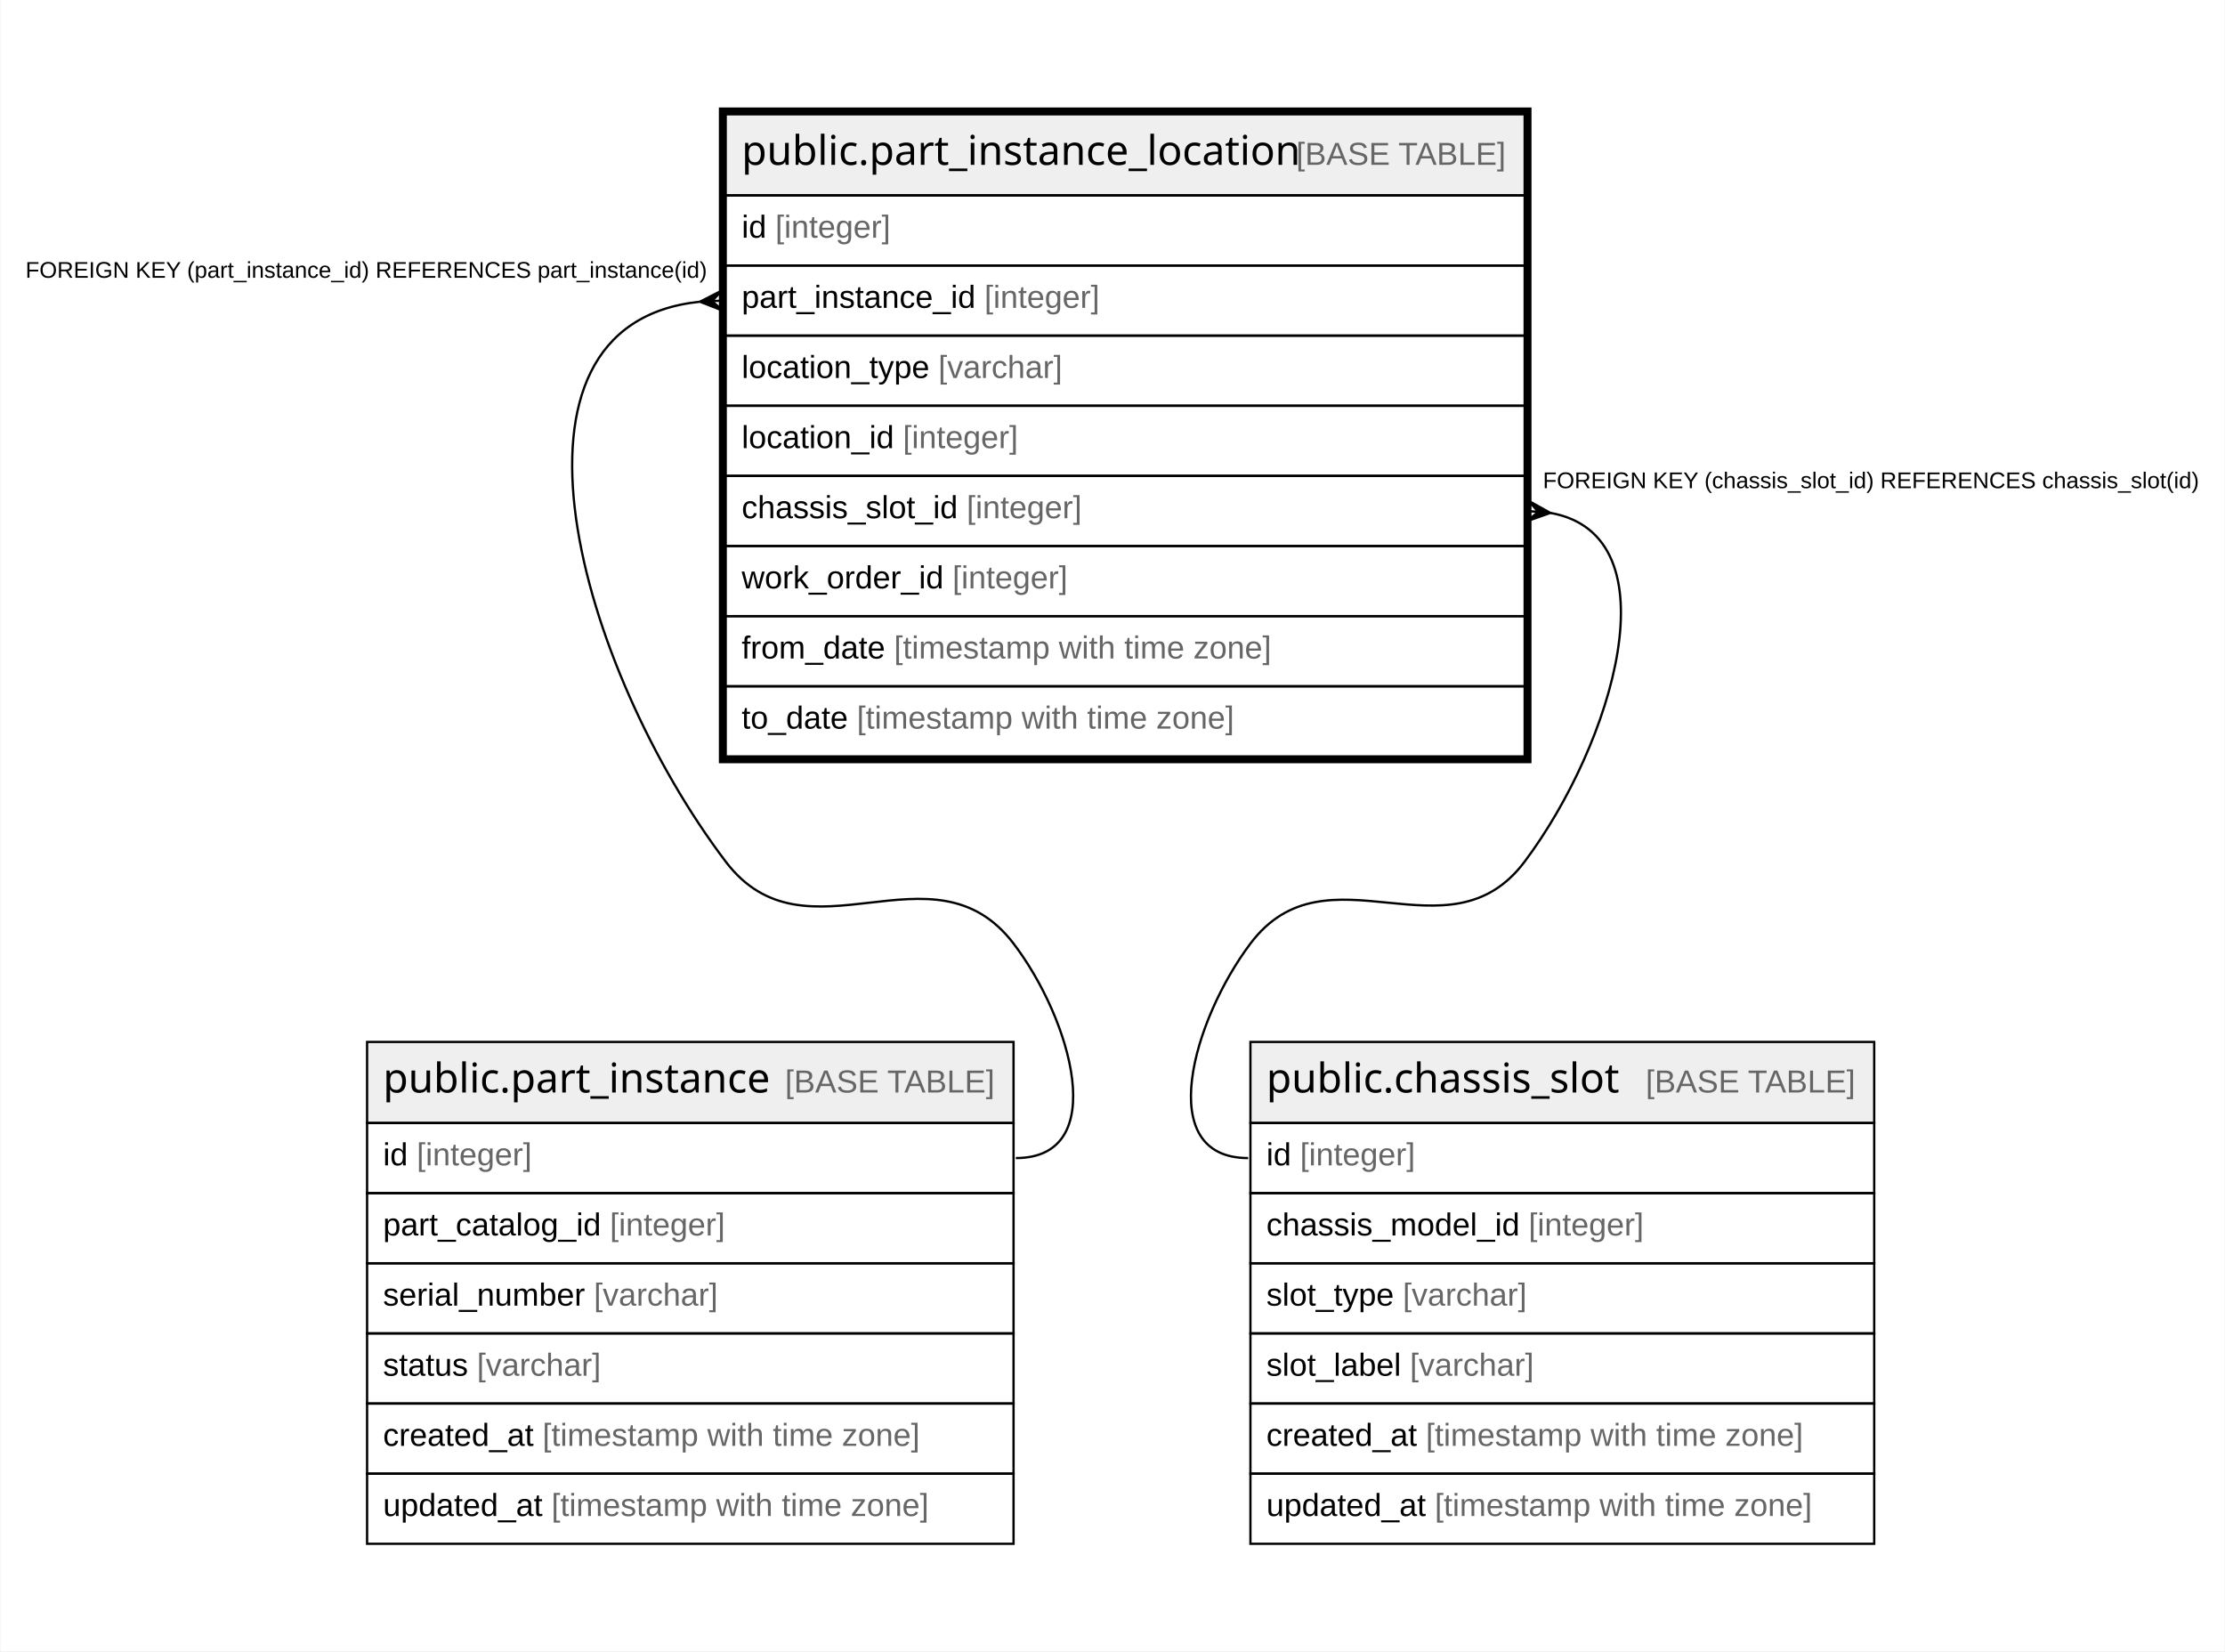
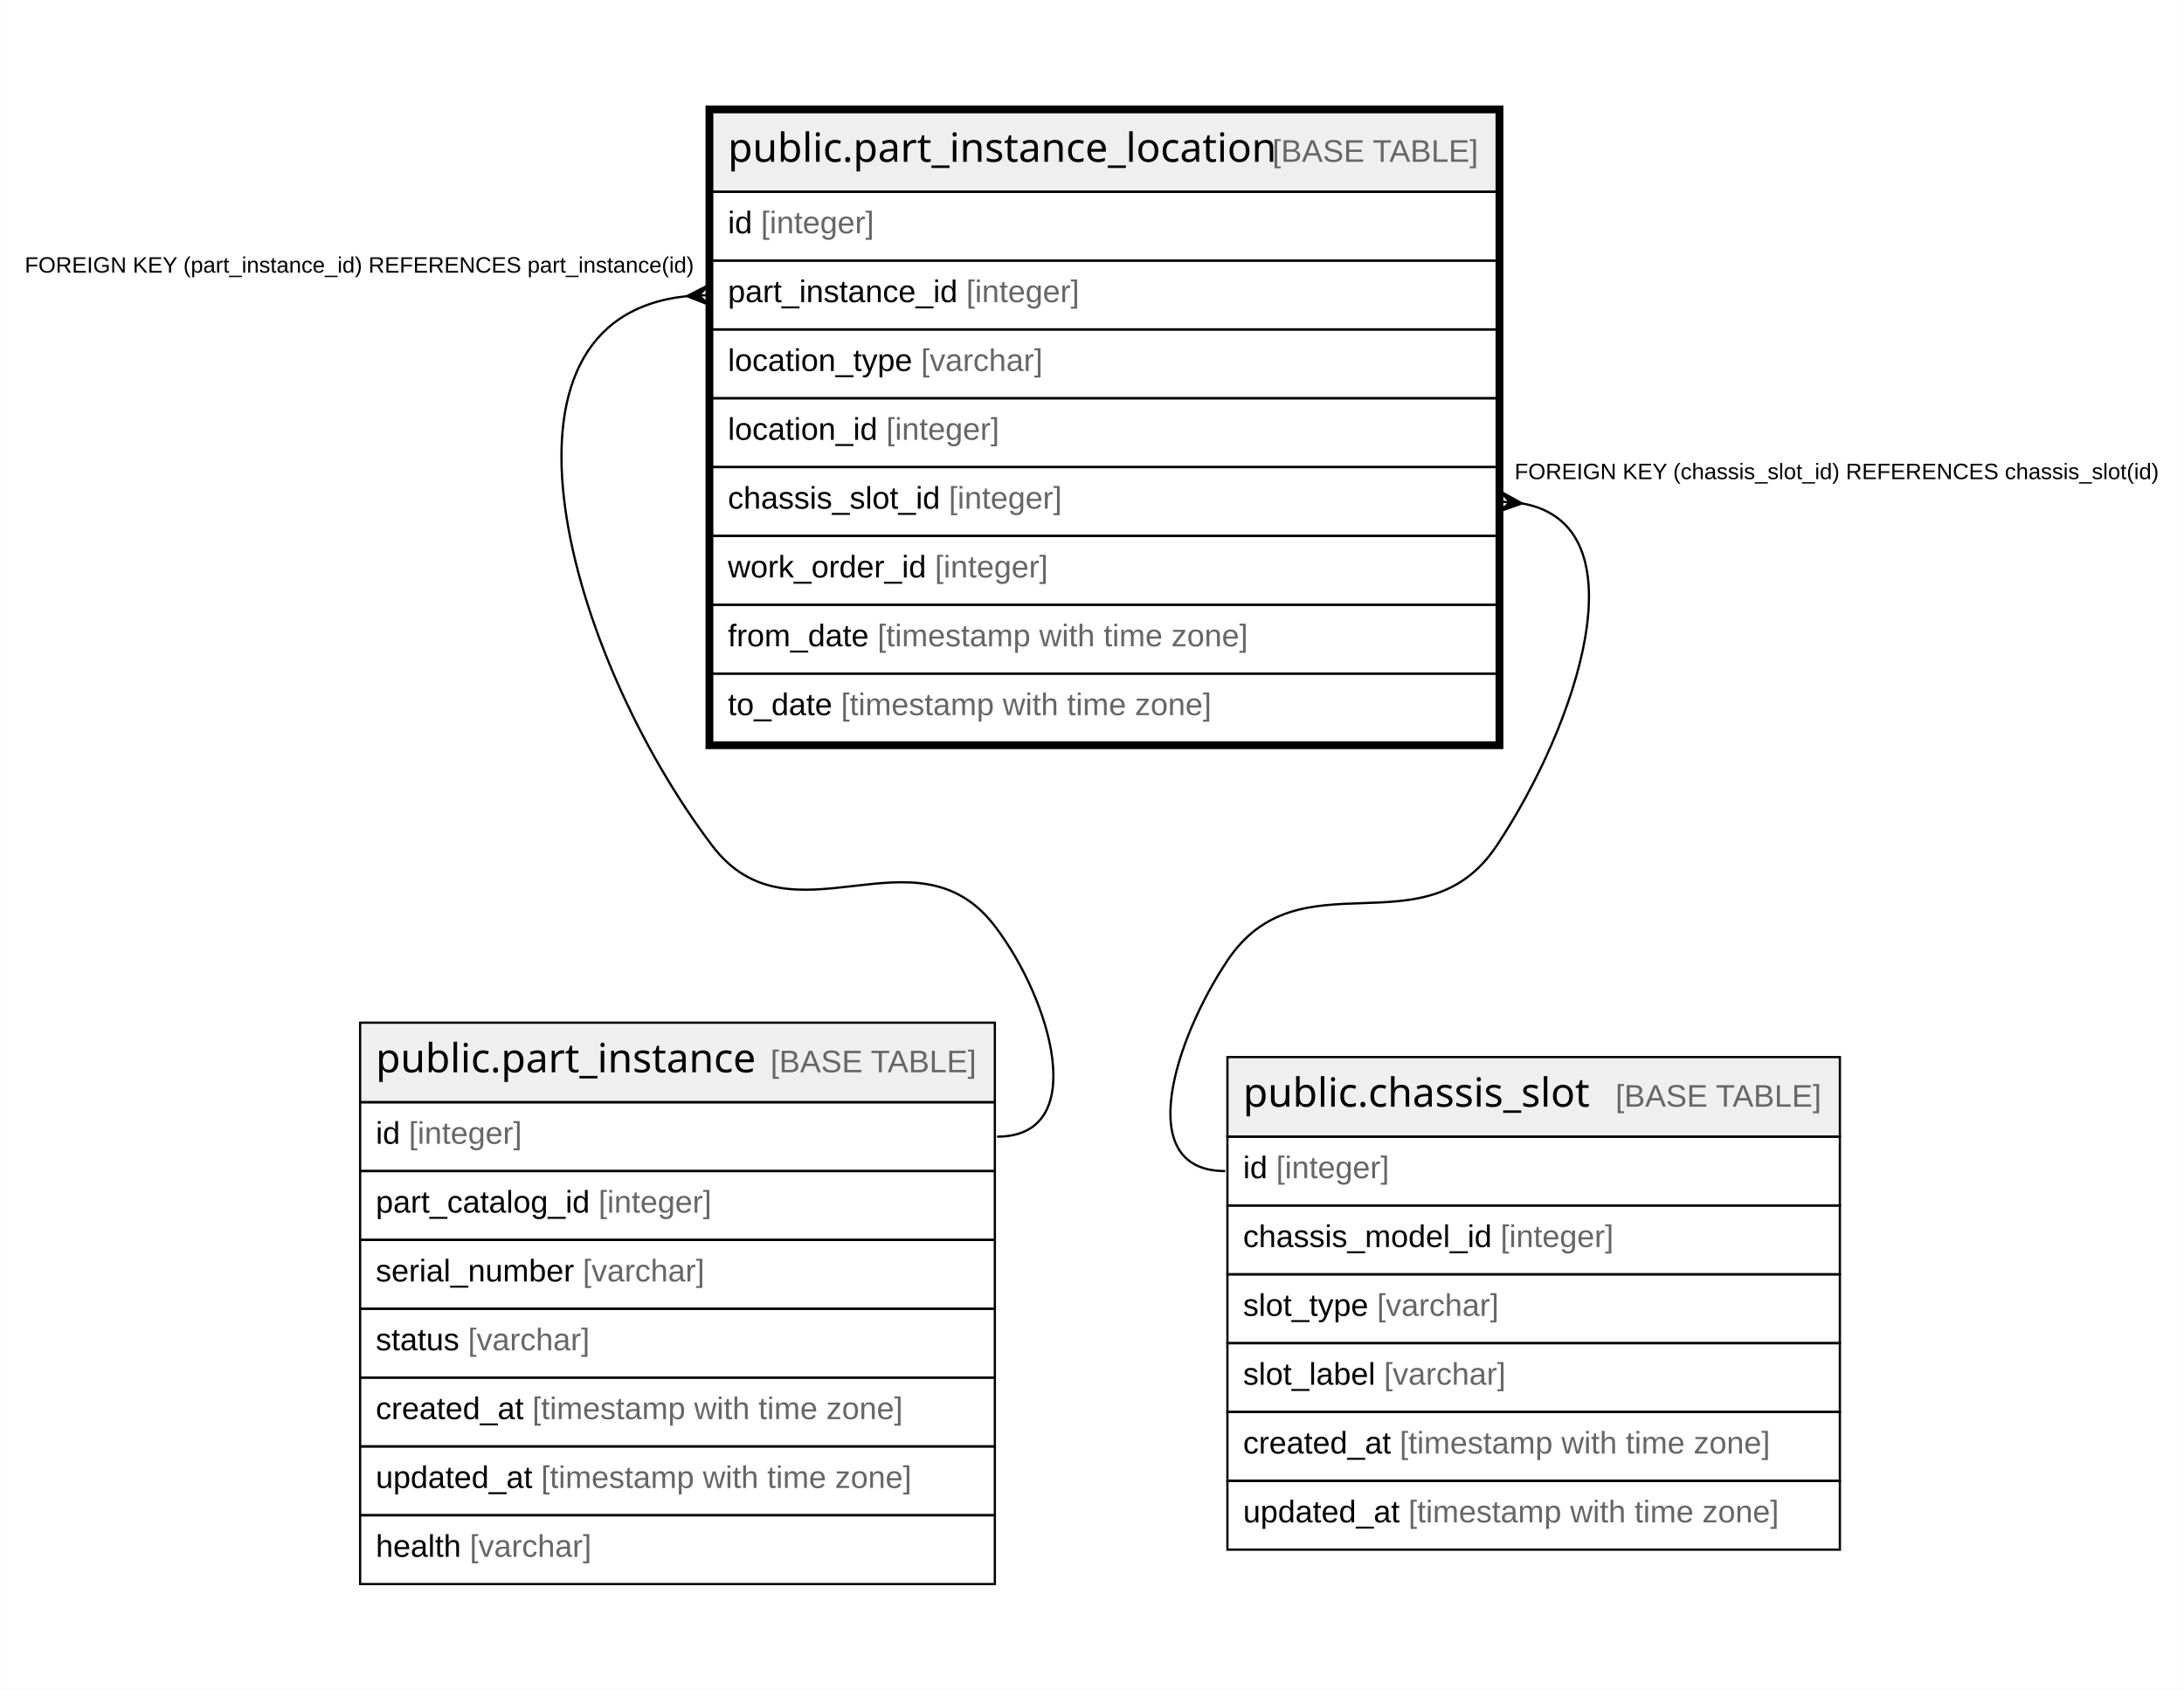
- <svg xmlns="http://www.w3.org/2000/svg" width="977pt" height="725pt" viewBox="0.00 0.00 976.88 725.20">
-   <g id="graph0" class="graph" transform="scale(1 1) rotate(0) translate(4 721.2)">
-     <polygon fill="white" stroke="none" points="-4,4 -4,-721.2 972.88,-721.2 972.88,4 -4,4" />
+ <svg xmlns="http://www.w3.org/2000/svg" width="977pt" height="756pt" viewBox="0.00 0.00 976.88 756.00">
+   <g id="graph0" class="graph" transform="scale(1 1) rotate(0) translate(4 752)">
+     <polygon fill="white" stroke="none" points="-4,4 -4,-752 972.88,-752 972.88,4 -4,4" />
    <g id="node1" class="node">
-       <polygon fill="#efefef" stroke="none" points="314.55,-635.4 314.55,-671 665.47,-671 665.47,-635.4 314.55,-635.4" />
-       <polygon fill="none" stroke="black" points="314.55,-635.4 314.55,-671 665.47,-671 665.47,-635.4 314.55,-635.4" />
-       <text text-anchor="start" x="321.55" y="-648.8" font-family="Arial Bold" font-size="18.00">public.part_instance_location</text>
-       <text text-anchor="start" x="533.98" y="-648.8" font-family="Arial" font-size="14.00">    </text>
-       <text text-anchor="start" x="565.1" y="-648.8" font-family="Arial" font-size="14.00" fill="#666666">[BASE TABLE]</text>
+       <polygon fill="#efefef" stroke="none" points="314.55,-666.2 314.55,-701.8 665.47,-701.8 665.47,-666.2 314.55,-666.2" />
+       <polygon fill="none" stroke="black" points="314.55,-666.2 314.55,-701.8 665.47,-701.8 665.47,-666.2 314.55,-666.2" />
+       <text text-anchor="start" x="321.55" y="-679.6" font-family="Arial Bold" font-size="18.00">public.part_instance_location</text>
+       <text text-anchor="start" x="533.98" y="-679.6" font-family="Arial" font-size="14.00">    </text>
+       <text text-anchor="start" x="565.1" y="-679.6" font-family="Arial" font-size="14.00" fill="#666666">[BASE TABLE]</text>
+       <polygon fill="none" stroke="black" points="314.55,-635.4 314.55,-666.2 665.47,-666.2 665.47,-635.4 314.55,-635.4" />
+       <text text-anchor="start" x="321.55" y="-647.6" font-family="Arial" font-size="14.00">id </text>
+       <text text-anchor="start" x="336.34" y="-647.6" font-family="Arial" font-size="14.00" fill="#666666">[integer]</text>
      <polygon fill="none" stroke="black" points="314.55,-604.6 314.55,-635.4 665.47,-635.4 665.47,-604.6 314.55,-604.6" />
-       <text text-anchor="start" x="321.55" y="-616.8" font-family="Arial" font-size="14.00">id </text>
-       <text text-anchor="start" x="336.34" y="-616.8" font-family="Arial" font-size="14.00" fill="#666666">[integer]</text>
+       <text text-anchor="start" x="321.55" y="-616.8" font-family="Arial" font-size="14.00">part_instance_id </text>
+       <text text-anchor="start" x="428.18" y="-616.8" font-family="Arial" font-size="14.00" fill="#666666">[integer]</text>
      <polygon fill="none" stroke="black" points="314.55,-573.8 314.55,-604.6 665.47,-604.6 665.47,-573.8 314.55,-573.8" />
-       <text text-anchor="start" x="321.55" y="-586" font-family="Arial" font-size="14.00">part_instance_id </text>
-       <text text-anchor="start" x="428.18" y="-586" font-family="Arial" font-size="14.00" fill="#666666">[integer]</text>
+       <text text-anchor="start" x="321.55" y="-586" font-family="Arial" font-size="14.00">location_type </text>
+       <text text-anchor="start" x="407.94" y="-586" font-family="Arial" font-size="14.00" fill="#666666">[varchar]</text>
      <polygon fill="none" stroke="black" points="314.55,-543 314.55,-573.8 665.47,-573.8 665.47,-543 314.55,-543" />
-       <text text-anchor="start" x="321.55" y="-555.2" font-family="Arial" font-size="14.00">location_type </text>
-       <text text-anchor="start" x="407.94" y="-555.2" font-family="Arial" font-size="14.00" fill="#666666">[varchar]</text>
+       <text text-anchor="start" x="321.55" y="-555.2" font-family="Arial" font-size="14.00">location_id </text>
+       <text text-anchor="start" x="392.38" y="-555.2" font-family="Arial" font-size="14.00" fill="#666666">[integer]</text>
      <polygon fill="none" stroke="black" points="314.55,-512.2 314.55,-543 665.47,-543 665.47,-512.2 314.55,-512.2" />
-       <text text-anchor="start" x="321.55" y="-524.4" font-family="Arial" font-size="14.00">location_id </text>
-       <text text-anchor="start" x="392.38" y="-524.4" font-family="Arial" font-size="14.00" fill="#666666">[integer]</text>
+       <text text-anchor="start" x="321.55" y="-524.4" font-family="Arial" font-size="14.00">chassis_slot_id </text>
+       <text text-anchor="start" x="420.38" y="-524.4" font-family="Arial" font-size="14.00" fill="#666666">[integer]</text>
      <polygon fill="none" stroke="black" points="314.55,-481.4 314.55,-512.2 665.47,-512.2 665.47,-481.4 314.55,-481.4" />
-       <text text-anchor="start" x="321.55" y="-493.6" font-family="Arial" font-size="14.00">chassis_slot_id </text>
-       <text text-anchor="start" x="420.38" y="-493.6" font-family="Arial" font-size="14.00" fill="#666666">[integer]</text>
+       <text text-anchor="start" x="321.55" y="-493.6" font-family="Arial" font-size="14.00">work_order_id </text>
+       <text text-anchor="start" x="414.15" y="-493.6" font-family="Arial" font-size="14.00" fill="#666666">[integer]</text>
      <polygon fill="none" stroke="black" points="314.55,-450.6 314.55,-481.4 665.47,-481.4 665.47,-450.6 314.55,-450.6" />
-       <text text-anchor="start" x="321.55" y="-462.8" font-family="Arial" font-size="14.00">work_order_id </text>
-       <text text-anchor="start" x="414.15" y="-462.8" font-family="Arial" font-size="14.00" fill="#666666">[integer]</text>
+       <text text-anchor="start" x="321.55" y="-462.8" font-family="Arial" font-size="14.00">from_date </text>
+       <text text-anchor="start" x="388.47" y="-462.8" font-family="Arial" font-size="14.00" fill="#666666">[timestamp with time zone]</text>
      <polygon fill="none" stroke="black" points="314.55,-419.8 314.55,-450.6 665.47,-450.6 665.47,-419.8 314.55,-419.8" />
-       <text text-anchor="start" x="321.55" y="-432" font-family="Arial" font-size="14.00">from_date </text>
-       <text text-anchor="start" x="388.47" y="-432" font-family="Arial" font-size="14.00" fill="#666666">[timestamp with time zone]</text>
-       <polygon fill="none" stroke="black" points="314.55,-389 314.55,-419.8 665.47,-419.8 665.47,-389 314.55,-389" />
-       <text text-anchor="start" x="321.55" y="-401.2" font-family="Arial" font-size="14.00">to_date </text>
-       <text text-anchor="start" x="372.15" y="-401.2" font-family="Arial" font-size="14.00" fill="#666666">[timestamp with time zone]</text>
-       <polygon fill="none" stroke="black" stroke-width="3" points="313.05,-387.5 313.05,-672.5 666.97,-672.5 666.97,-387.5 313.05,-387.5" />
+       <text text-anchor="start" x="321.55" y="-432" font-family="Arial" font-size="14.00">to_date </text>
+       <text text-anchor="start" x="372.15" y="-432" font-family="Arial" font-size="14.00" fill="#666666">[timestamp with time zone]</text>
+       <polygon fill="none" stroke="black" stroke-width="3" points="313.05,-418.3 313.05,-703.3 666.97,-703.3 666.97,-418.3 313.05,-418.3" />
    </g>
    <g id="node2" class="node">
-       <polygon fill="#efefef" stroke="none" points="157.04,-228 157.04,-263.6 440.98,-263.6 440.98,-228 157.04,-228" />
-       <polygon fill="none" stroke="black" points="157.04,-228 157.04,-263.6 440.98,-263.6 440.98,-228 157.04,-228" />
-       <text text-anchor="start" x="164.04" y="-241.4" font-family="Arial Bold" font-size="18.00">public.part_instance</text>
-       <text text-anchor="start" x="309.49" y="-241.4" font-family="Arial" font-size="14.00">    </text>
-       <text text-anchor="start" x="340.61" y="-241.4" font-family="Arial" font-size="14.00" fill="#666666">[BASE TABLE]</text>
+       <polygon fill="#efefef" stroke="none" points="157.04,-258.8 157.04,-294.4 440.98,-294.4 440.98,-258.8 157.04,-258.8" />
+       <polygon fill="none" stroke="black" points="157.04,-258.8 157.04,-294.4 440.98,-294.4 440.98,-258.8 157.04,-258.8" />
+       <text text-anchor="start" x="164.04" y="-272.2" font-family="Arial Bold" font-size="18.00">public.part_instance</text>
+       <text text-anchor="start" x="309.49" y="-272.2" font-family="Arial" font-size="14.00">    </text>
+       <text text-anchor="start" x="340.61" y="-272.2" font-family="Arial" font-size="14.00" fill="#666666">[BASE TABLE]</text>
+       <polygon fill="none" stroke="black" points="157.04,-228 157.04,-258.8 440.98,-258.8 440.98,-228 157.04,-228" />
+       <text text-anchor="start" x="164.04" y="-240.2" font-family="Arial" font-size="14.00">id </text>
+       <text text-anchor="start" x="178.83" y="-240.2" font-family="Arial" font-size="14.00" fill="#666666">[integer]</text>
      <polygon fill="none" stroke="black" points="157.04,-197.2 157.04,-228 440.98,-228 440.98,-197.2 157.04,-197.2" />
-       <text text-anchor="start" x="164.04" y="-209.4" font-family="Arial" font-size="14.00">id </text>
-       <text text-anchor="start" x="178.83" y="-209.4" font-family="Arial" font-size="14.00" fill="#666666">[integer]</text>
+       <text text-anchor="start" x="164.04" y="-209.4" font-family="Arial" font-size="14.00">part_catalog_id </text>
+       <text text-anchor="start" x="263.67" y="-209.4" font-family="Arial" font-size="14.00" fill="#666666">[integer]</text>
      <polygon fill="none" stroke="black" points="157.04,-166.4 157.04,-197.2 440.98,-197.2 440.98,-166.4 157.04,-166.4" />
-       <text text-anchor="start" x="164.04" y="-178.6" font-family="Arial" font-size="14.00">part_catalog_id </text>
-       <text text-anchor="start" x="263.67" y="-178.6" font-family="Arial" font-size="14.00" fill="#666666">[integer]</text>
+       <text text-anchor="start" x="164.04" y="-178.6" font-family="Arial" font-size="14.00">serial_number </text>
+       <text text-anchor="start" x="256.64" y="-178.6" font-family="Arial" font-size="14.00" fill="#666666">[varchar]</text>
      <polygon fill="none" stroke="black" points="157.04,-135.6 157.04,-166.4 440.98,-166.4 440.98,-135.6 157.04,-135.6" />
-       <text text-anchor="start" x="164.04" y="-147.8" font-family="Arial" font-size="14.00">serial_number </text>
-       <text text-anchor="start" x="256.64" y="-147.8" font-family="Arial" font-size="14.00" fill="#666666">[varchar]</text>
+       <text text-anchor="start" x="164.04" y="-147.8" font-family="Arial" font-size="14.00">status </text>
+       <text text-anchor="start" x="205.28" y="-147.8" font-family="Arial" font-size="14.00" fill="#666666">[varchar]</text>
      <polygon fill="none" stroke="black" points="157.04,-104.8 157.04,-135.6 440.98,-135.6 440.98,-104.8 157.04,-104.8" />
-       <text text-anchor="start" x="164.04" y="-117" font-family="Arial" font-size="14.00">status </text>
-       <text text-anchor="start" x="205.28" y="-117" font-family="Arial" font-size="14.00" fill="#666666">[varchar]</text>
+       <text text-anchor="start" x="164.04" y="-117" font-family="Arial" font-size="14.00">created_at </text>
+       <text text-anchor="start" x="234.09" y="-117" font-family="Arial" font-size="14.00" fill="#666666">[timestamp with time zone]</text>
      <polygon fill="none" stroke="black" points="157.04,-74 157.04,-104.8 440.98,-104.8 440.98,-74 157.04,-74" />
-       <text text-anchor="start" x="164.04" y="-86.2" font-family="Arial" font-size="14.00">created_at </text>
-       <text text-anchor="start" x="234.09" y="-86.2" font-family="Arial" font-size="14.00" fill="#666666">[timestamp with time zone]</text>
+       <text text-anchor="start" x="164.04" y="-86.2" font-family="Arial" font-size="14.00">updated_at </text>
+       <text text-anchor="start" x="238" y="-86.2" font-family="Arial" font-size="14.00" fill="#666666">[timestamp with time zone]</text>
      <polygon fill="none" stroke="black" points="157.04,-43.2 157.04,-74 440.98,-74 440.98,-43.2 157.04,-43.2" />
-       <text text-anchor="start" x="164.04" y="-55.4" font-family="Arial" font-size="14.00">updated_at </text>
-       <text text-anchor="start" x="238" y="-55.4" font-family="Arial" font-size="14.00" fill="#666666">[timestamp with time zone]</text>
+       <text text-anchor="start" x="164.04" y="-55.4" font-family="Arial" font-size="14.00">health </text>
+       <text text-anchor="start" x="206.08" y="-55.4" font-family="Arial" font-size="14.00" fill="#666666">[varchar]</text>
    </g>
    <g id="edge1" class="edge">
-       <path fill="none" stroke="black" d="M303.15,-588.68C207.01,-578.71 250.58,-427.17 314.55,-342.8 349.85,-296.24 405.53,-353.24 440.98,-306.8 466.39,-273.52 483.85,-212.6 441.98,-212.6" />
-       <polygon fill="black" stroke="black" points="303.23,-588.69 312.99,-593.68 308.56,-588.95 312.88,-589.17 312.88,-589.17 312.88,-589.17 308.56,-588.95 313.44,-584.69 303.23,-588.69" />
-       <text text-anchor="start" x="7" y="-599.2" font-family="Arial" font-size="10.00">FOREIGN KEY (part_instance_id) REFERENCES part_instance(id)</text>
+       <path fill="none" stroke="black" d="M303.15,-619.48C207.01,-609.51 250.58,-457.97 314.55,-373.6 349.85,-327.04 405.53,-384.04 440.98,-337.6 466.39,-304.32 483.85,-243.4 441.98,-243.4" />
+       <polygon fill="black" stroke="black" points="303.23,-619.49 312.99,-624.48 308.56,-619.75 312.88,-619.97 312.88,-619.97 312.88,-619.97 308.56,-619.75 313.44,-615.49 303.23,-619.49" />
+       <text text-anchor="start" x="7" y="-630" font-family="Arial" font-size="10.00">FOREIGN KEY (part_instance_id) REFERENCES part_instance(id)</text>
    </g>
    <g id="node3" class="node">
-       <polygon fill="#efefef" stroke="none" points="545.02,-228 545.02,-263.6 819,-263.6 819,-228 545.02,-228" />
-       <polygon fill="none" stroke="black" points="545.02,-228 545.02,-263.6 819,-263.6 819,-228 545.02,-228" />
-       <text text-anchor="start" x="552.02" y="-241.4" font-family="Arial Bold" font-size="18.00">public.chassis_slot</text>
-       <text text-anchor="start" x="687.51" y="-241.4" font-family="Arial" font-size="14.00">    </text>
-       <text text-anchor="start" x="718.63" y="-241.4" font-family="Arial" font-size="14.00" fill="#666666">[BASE TABLE]</text>
-       <polygon fill="none" stroke="black" points="545.02,-197.2 545.02,-228 819,-228 819,-197.2 545.02,-197.2" />
-       <text text-anchor="start" x="552.02" y="-209.4" font-family="Arial" font-size="14.00">id </text>
-       <text text-anchor="start" x="566.81" y="-209.4" font-family="Arial" font-size="14.00" fill="#666666">[integer]</text>
-       <polygon fill="none" stroke="black" points="545.02,-166.4 545.02,-197.2 819,-197.2 819,-166.4 545.02,-166.4" />
-       <text text-anchor="start" x="552.02" y="-178.6" font-family="Arial" font-size="14.00">chassis_model_id </text>
-       <text text-anchor="start" x="667.19" y="-178.6" font-family="Arial" font-size="14.00" fill="#666666">[integer]</text>
-       <polygon fill="none" stroke="black" points="545.02,-135.6 545.02,-166.4 819,-166.4 819,-135.6 545.02,-135.6" />
-       <text text-anchor="start" x="552.02" y="-147.8" font-family="Arial" font-size="14.00">slot_type </text>
-       <text text-anchor="start" x="611.94" y="-147.8" font-family="Arial" font-size="14.00" fill="#666666">[varchar]</text>
-       <polygon fill="none" stroke="black" points="545.02,-104.8 545.02,-135.6 819,-135.6 819,-104.8 545.02,-104.8" />
-       <text text-anchor="start" x="552.02" y="-117" font-family="Arial" font-size="14.00">slot_label </text>
-       <text text-anchor="start" x="615.06" y="-117" font-family="Arial" font-size="14.00" fill="#666666">[varchar]</text>
-       <polygon fill="none" stroke="black" points="545.02,-74 545.02,-104.8 819,-104.8 819,-74 545.02,-74" />
-       <text text-anchor="start" x="552.02" y="-86.2" font-family="Arial" font-size="14.00">created_at </text>
-       <text text-anchor="start" x="622.07" y="-86.2" font-family="Arial" font-size="14.00" fill="#666666">[timestamp with time zone]</text>
-       <polygon fill="none" stroke="black" points="545.02,-43.2 545.02,-74 819,-74 819,-43.2 545.02,-43.2" />
-       <text text-anchor="start" x="552.02" y="-55.4" font-family="Arial" font-size="14.00">updated_at </text>
-       <text text-anchor="start" x="625.98" y="-55.4" font-family="Arial" font-size="14.00" fill="#666666">[timestamp with time zone]</text>
+       <polygon fill="#efefef" stroke="none" points="545.02,-243.4 545.02,-279 819,-279 819,-243.4 545.02,-243.4" />
+       <polygon fill="none" stroke="black" points="545.02,-243.4 545.02,-279 819,-279 819,-243.4 545.02,-243.4" />
+       <text text-anchor="start" x="552.02" y="-256.8" font-family="Arial Bold" font-size="18.00">public.chassis_slot</text>
+       <text text-anchor="start" x="687.51" y="-256.8" font-family="Arial" font-size="14.00">    </text>
+       <text text-anchor="start" x="718.63" y="-256.8" font-family="Arial" font-size="14.00" fill="#666666">[BASE TABLE]</text>
+       <polygon fill="none" stroke="black" points="545.02,-212.6 545.02,-243.4 819,-243.4 819,-212.6 545.02,-212.6" />
+       <text text-anchor="start" x="552.02" y="-224.8" font-family="Arial" font-size="14.00">id </text>
+       <text text-anchor="start" x="566.81" y="-224.8" font-family="Arial" font-size="14.00" fill="#666666">[integer]</text>
+       <polygon fill="none" stroke="black" points="545.02,-181.8 545.02,-212.6 819,-212.6 819,-181.8 545.02,-181.8" />
+       <text text-anchor="start" x="552.02" y="-194" font-family="Arial" font-size="14.00">chassis_model_id </text>
+       <text text-anchor="start" x="667.19" y="-194" font-family="Arial" font-size="14.00" fill="#666666">[integer]</text>
+       <polygon fill="none" stroke="black" points="545.02,-151 545.02,-181.8 819,-181.8 819,-151 545.02,-151" />
+       <text text-anchor="start" x="552.02" y="-163.2" font-family="Arial" font-size="14.00">slot_type </text>
+       <text text-anchor="start" x="611.94" y="-163.2" font-family="Arial" font-size="14.00" fill="#666666">[varchar]</text>
+       <polygon fill="none" stroke="black" points="545.02,-120.2 545.02,-151 819,-151 819,-120.2 545.02,-120.2" />
+       <text text-anchor="start" x="552.02" y="-132.4" font-family="Arial" font-size="14.00">slot_label </text>
+       <text text-anchor="start" x="615.06" y="-132.4" font-family="Arial" font-size="14.00" fill="#666666">[varchar]</text>
+       <polygon fill="none" stroke="black" points="545.02,-89.4 545.02,-120.2 819,-120.2 819,-89.4 545.02,-89.4" />
+       <text text-anchor="start" x="552.02" y="-101.6" font-family="Arial" font-size="14.00">created_at </text>
+       <text text-anchor="start" x="622.07" y="-101.6" font-family="Arial" font-size="14.00" fill="#666666">[timestamp with time zone]</text>
+       <polygon fill="none" stroke="black" points="545.02,-58.6 545.02,-89.4 819,-89.4 819,-58.6 545.02,-58.6" />
+       <text text-anchor="start" x="552.02" y="-70.8" font-family="Arial" font-size="14.00">updated_at </text>
+       <text text-anchor="start" x="625.98" y="-70.8" font-family="Arial" font-size="14.00" fill="#666666">[timestamp with time zone]</text>
    </g>
    <g id="edge2" class="edge">
-       <path fill="none" stroke="black" d="M676.85,-495.93C731.78,-486.08 704.29,-394.56 665.47,-342.8 631.95,-298.1 578.63,-351.43 545.02,-306.8 519.83,-273.35 502.15,-212.6 544.02,-212.6" />
-       <polygon fill="black" stroke="black" points="676.77,-495.94 666.43,-492.29 671.45,-496.38 667.14,-496.74 667.14,-496.74 667.14,-496.74 671.45,-496.38 667.18,-501.26 676.77,-495.94" />
-       <text text-anchor="start" x="673.47" y="-506.8" font-family="Arial" font-size="10.00">FOREIGN KEY (chassis_slot_id) REFERENCES chassis_slot(id)</text>
+       <path fill="none" stroke="black" d="M676.82,-526.75C731.45,-517.11 701.31,-427.47 665.47,-373.6 633.24,-325.14 577.36,-370.6 545.02,-322.2 521.76,-287.39 502.15,-228 544.02,-228" />
+       <polygon fill="black" stroke="black" points="676.77,-526.76 666.44,-523.09 671.45,-527.19 667.14,-527.55 667.14,-527.55 667.14,-527.55 671.45,-527.19 667.17,-532.06 676.77,-526.76" />
+       <text text-anchor="start" x="673.47" y="-537.6" font-family="Arial" font-size="10.00">FOREIGN KEY (chassis_slot_id) REFERENCES chassis_slot(id)</text>
    </g>
  </g>
</svg>
